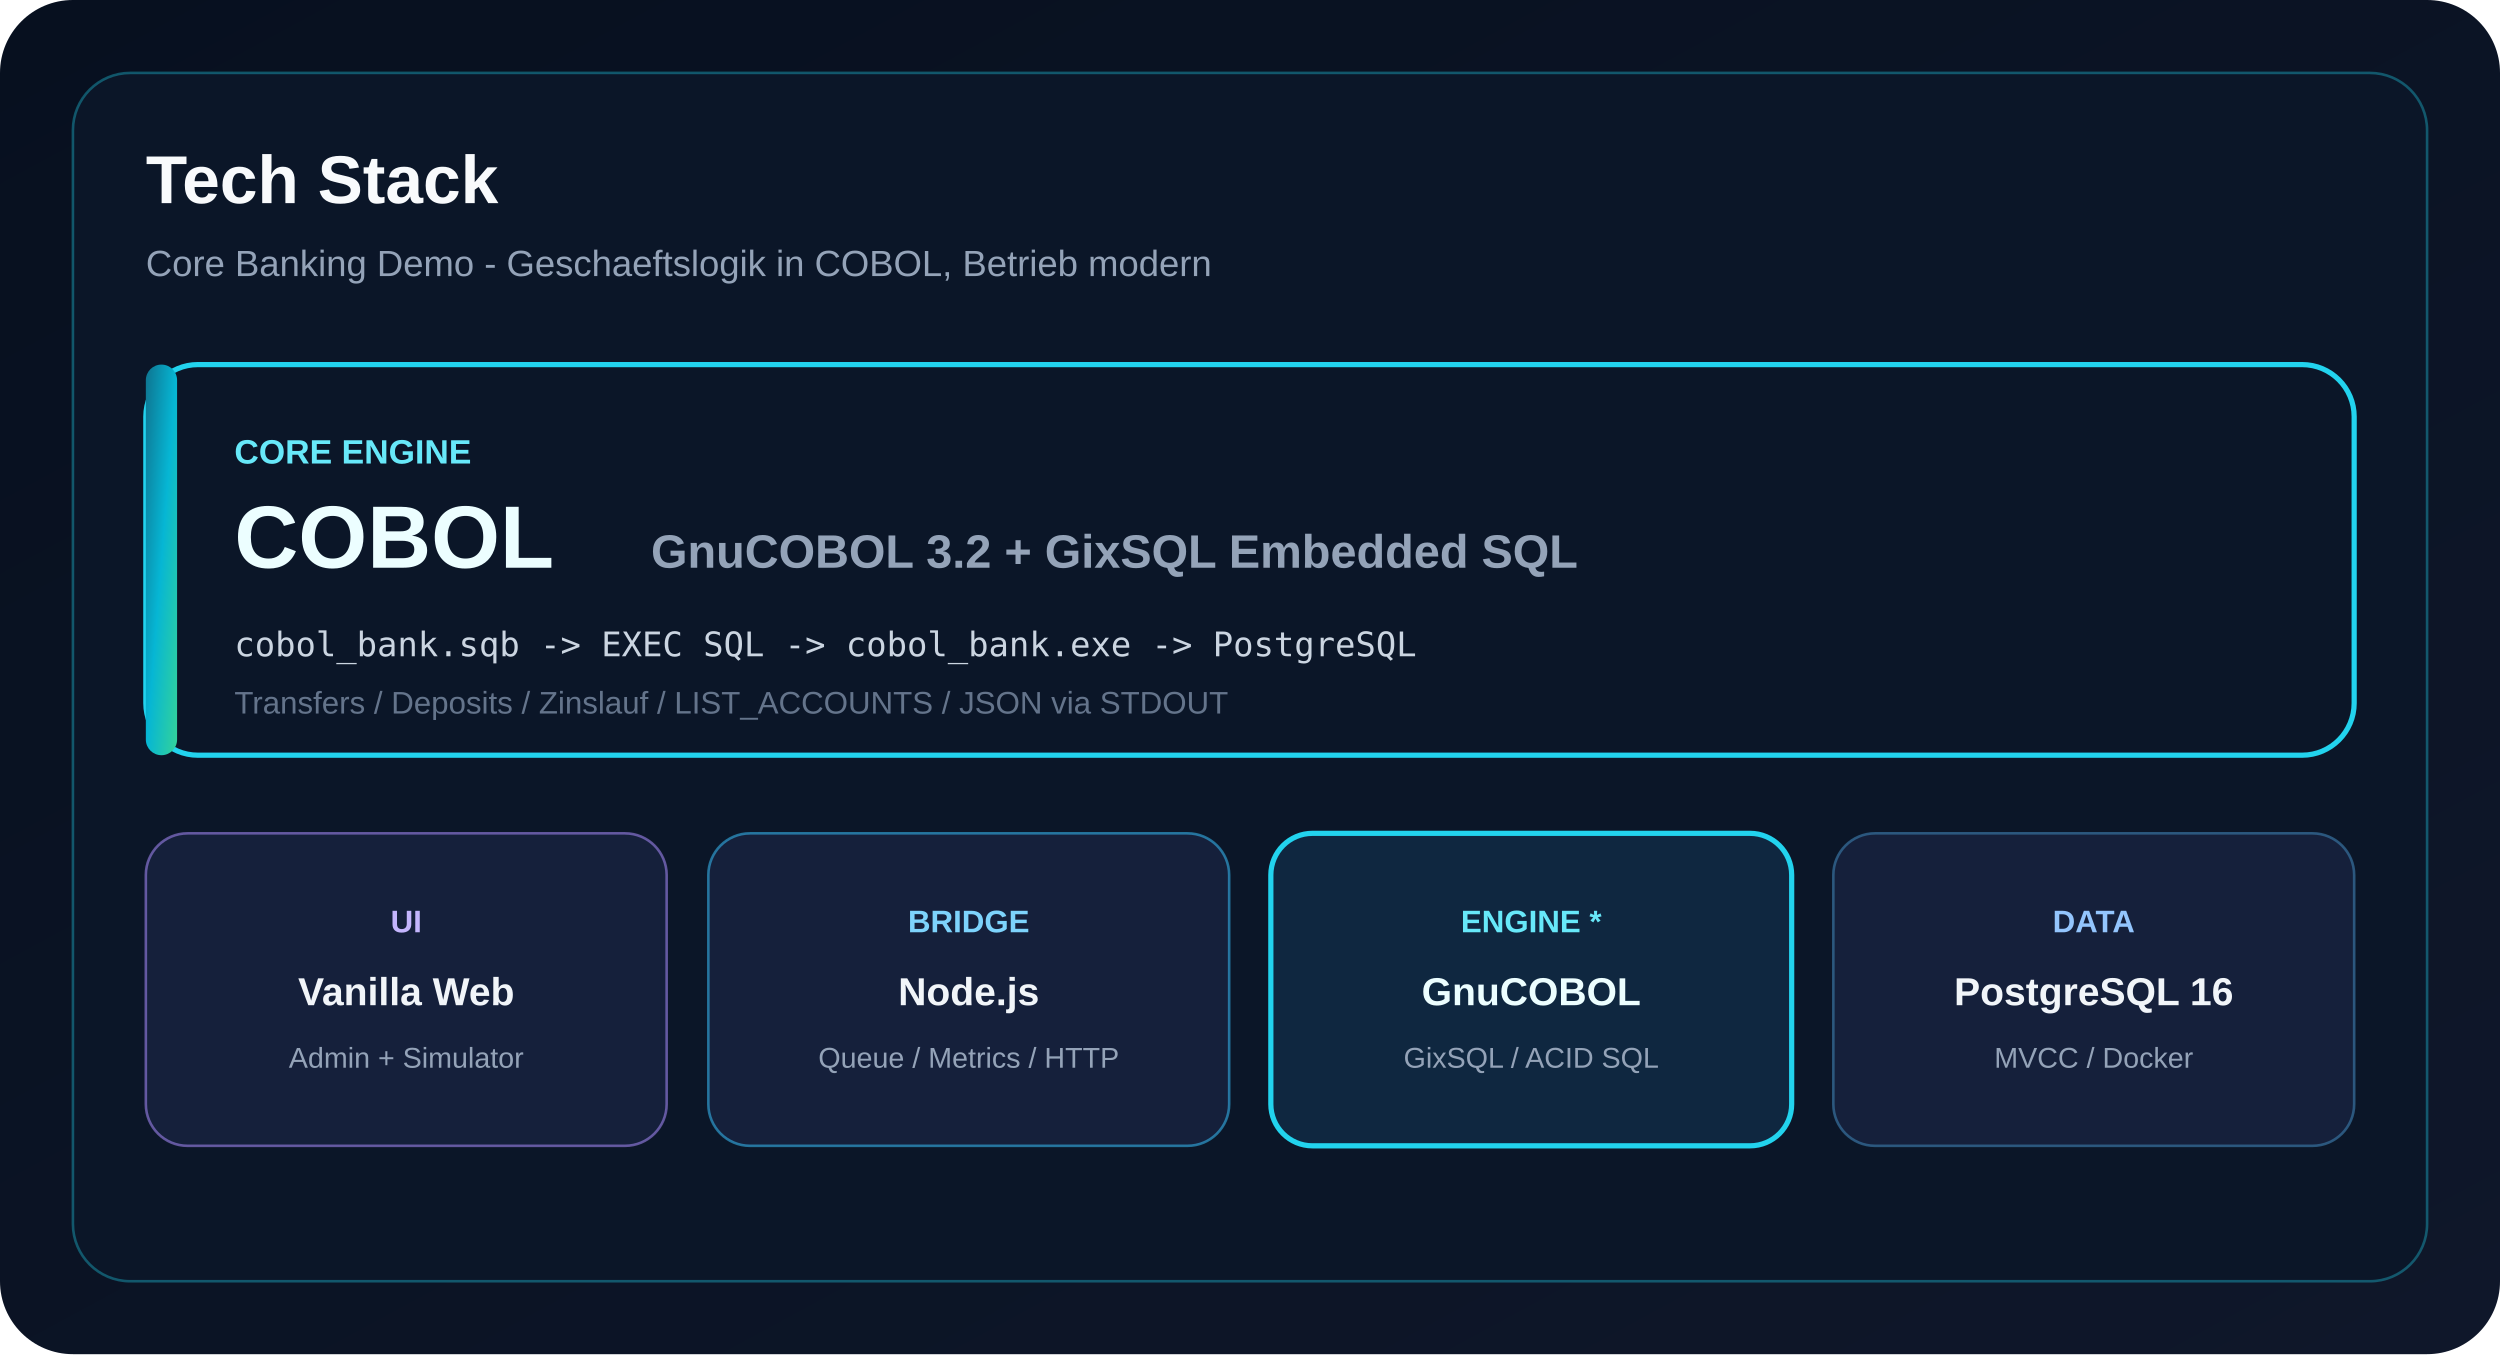
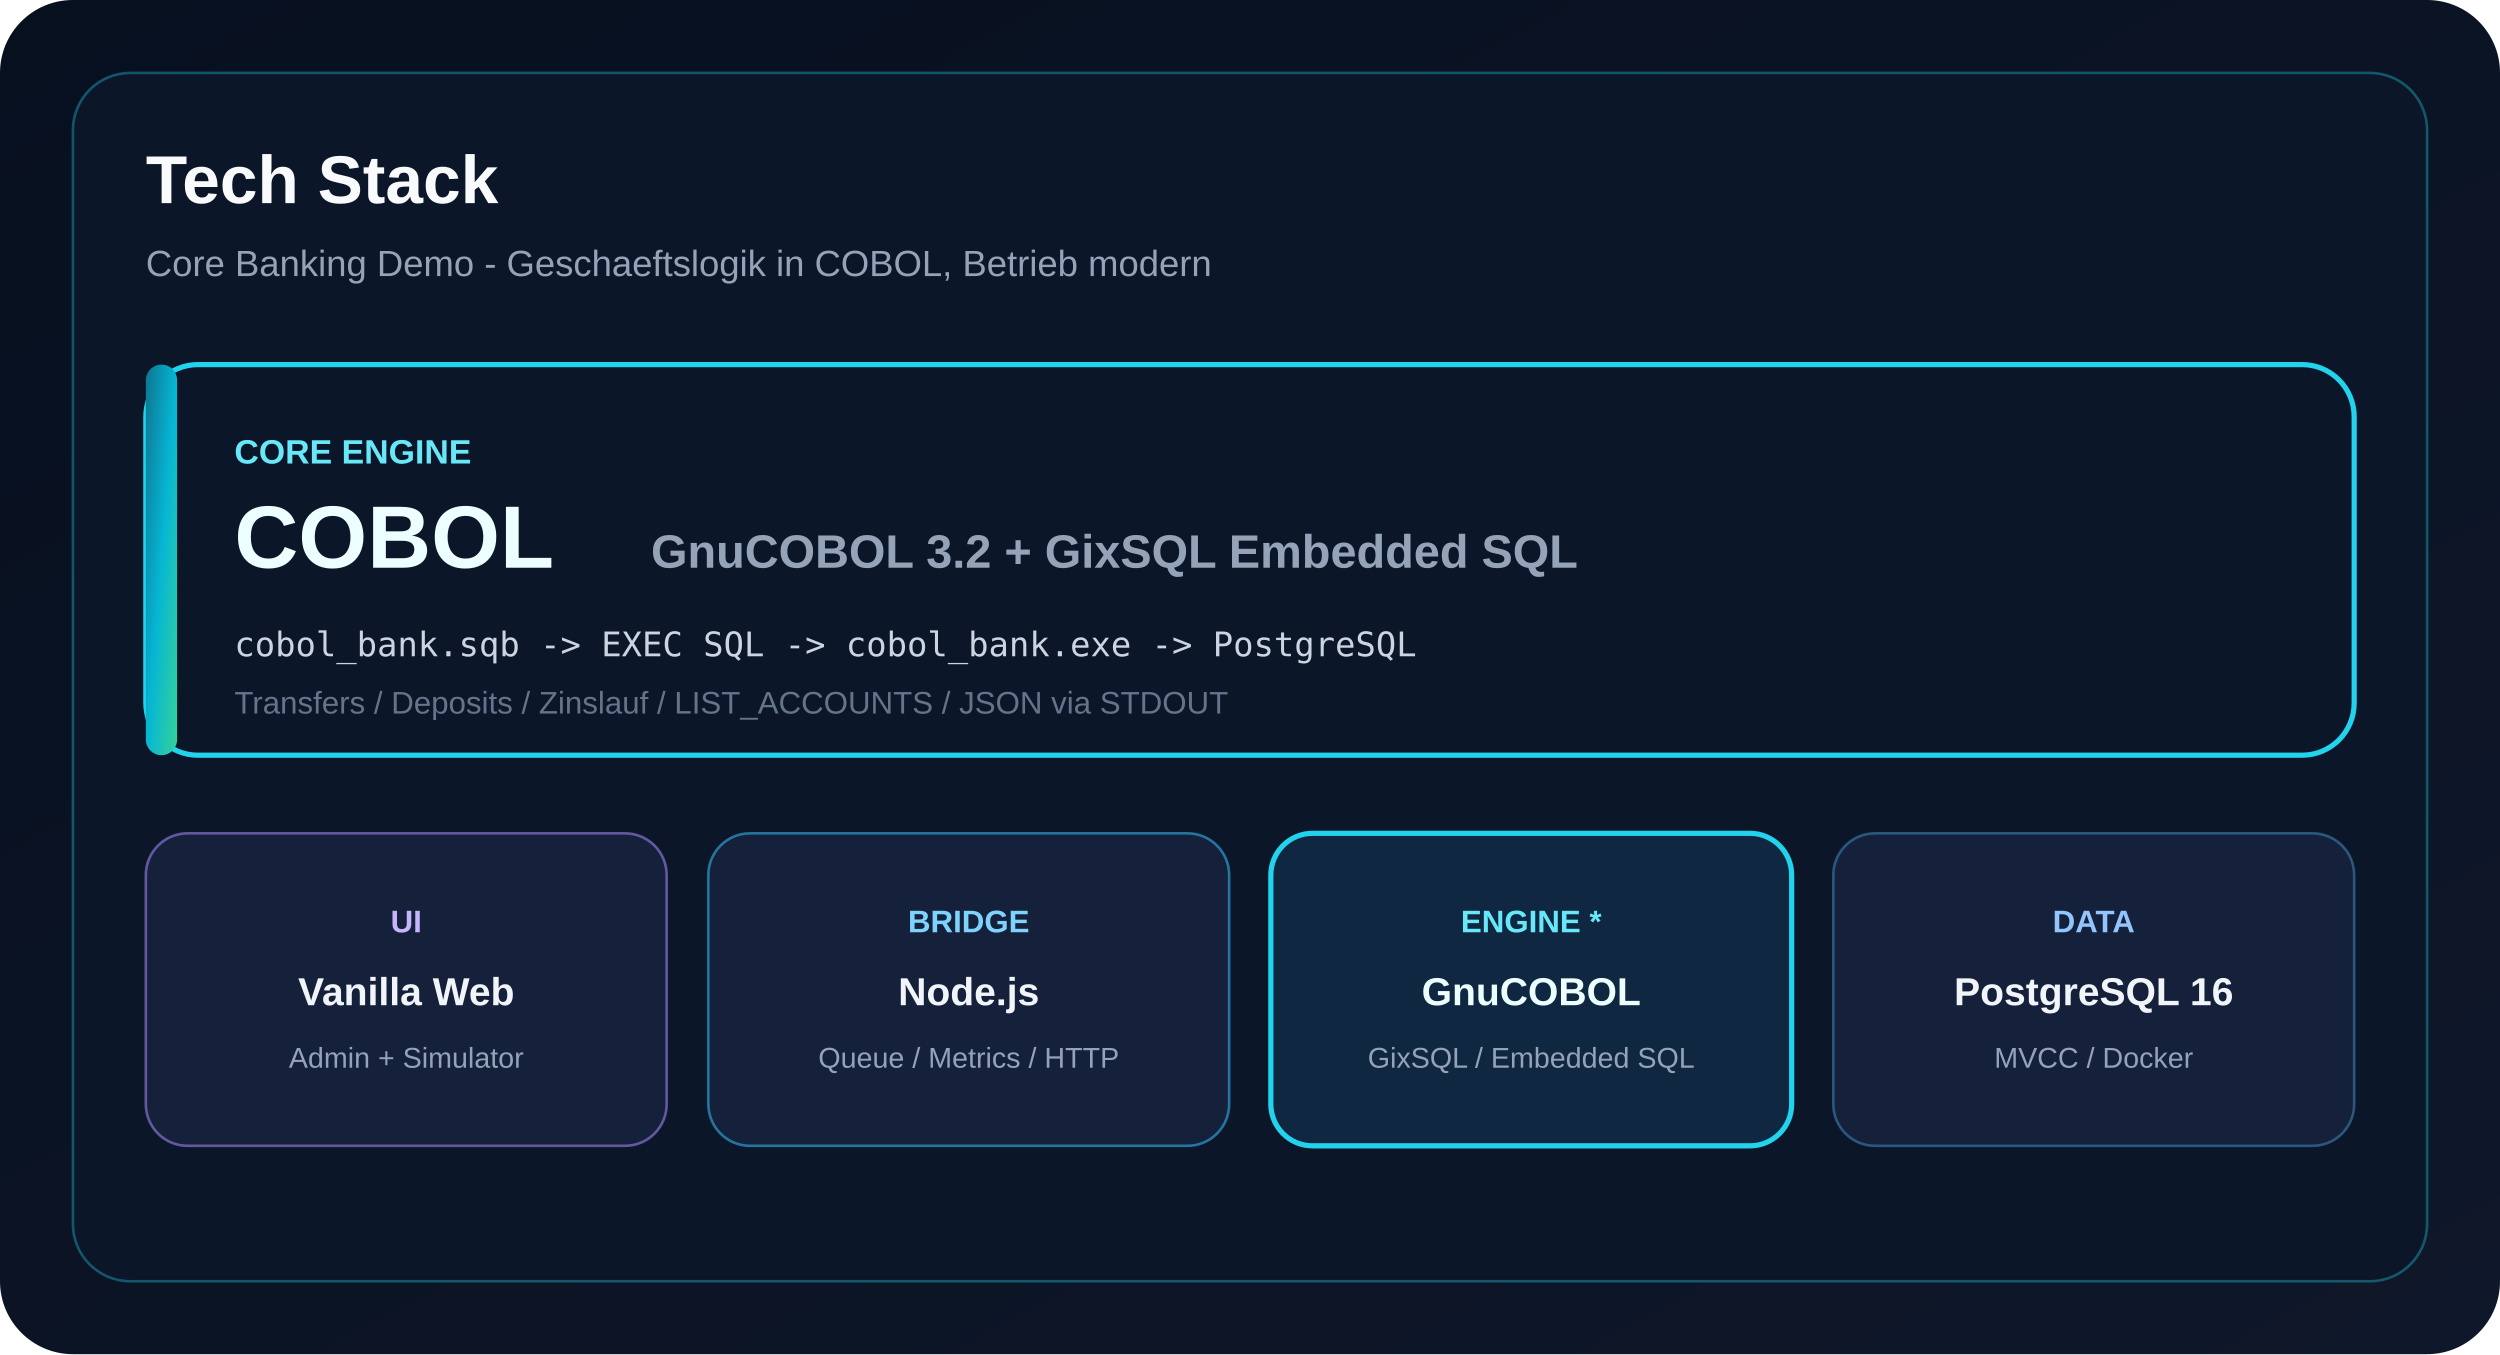
<svg xmlns="http://www.w3.org/2000/svg" width="960" height="520" viewBox="0 0 960 520" role="img" aria-label="COBOL CoreBank Tech Stack">
  <defs>
    <linearGradient id="bg" x1="0" y1="0" x2="1" y2="1">
      <stop offset="0%" stop-color="#07101f" />
      <stop offset="100%" stop-color="#0f172a" />
    </linearGradient>
    <linearGradient id="cobol" x1="0" y1="0" x2="1" y2="1">
      <stop offset="0%" stop-color="#0e7490" />
      <stop offset="50%" stop-color="#06b6d4" />
      <stop offset="100%" stop-color="#34d399" />
    </linearGradient>
  </defs>
  <rect width="960" height="520" rx="28" fill="url(#bg)" />
  <rect x="28" y="28" width="904" height="464" rx="22" fill="#0b1628" stroke="#22d3ee" stroke-opacity="0.35" stroke-width="1" />
  <text x="56" y="78" fill="#f8fafc" font-family="Arial, Helvetica, sans-serif" font-size="26" font-weight="700">Tech Stack</text>
  <text x="56" y="106" fill="#94a3b8" font-family="Arial, Helvetica, sans-serif" font-size="14">Core Banking Demo - Geschaeftslogik in COBOL, Betrieb modern</text>
  <rect x="56" y="140" width="848" height="150" rx="20" fill="#0b1628" stroke="#22d3ee" stroke-width="2" />
  <rect x="56" y="140" width="12" height="150" rx="6" fill="url(#cobol)" />
  <text x="90" y="178" fill="#67e8f9" font-family="Arial, Helvetica, sans-serif" font-size="13" font-weight="700">CORE ENGINE</text>
  <text x="90" y="218" fill="#ecfeff" font-family="Arial, Helvetica, sans-serif" font-size="34" font-weight="700">COBOL</text>
  <text x="250" y="218" fill="#94a3b8" font-family="Arial, Helvetica, sans-serif" font-size="18" font-weight="600">GnuCOBOL 3.2 + GixSQL Embedded SQL</text>
  <text x="90" y="252" fill="#cbd5e1" font-family="Consolas, monospace" font-size="13">cobol_bank.sqb  -&gt;  EXEC SQL  -&gt;  cobol_bank.exe  -&gt;  PostgreSQL</text>
  <text x="90" y="274" fill="#64748b" font-family="Arial, Helvetica, sans-serif" font-size="12">Transfers / Deposits / Zinslauf / LIST_ACCOUNTS / JSON via STDOUT</text>
  <rect x="56" y="320" width="200" height="120" rx="16" fill="#15203b" stroke="#a78bfa" stroke-opacity="0.55" />
  <text x="156" y="358" text-anchor="middle" fill="#c4b5fd" font-family="Arial, Helvetica, sans-serif" font-size="12" font-weight="700">UI</text>
  <text x="156" y="386" text-anchor="middle" fill="#f1f5f9" font-family="Arial, Helvetica, sans-serif" font-size="15" font-weight="700">Vanilla Web</text>
  <text x="156" y="410" text-anchor="middle" fill="#94a3b8" font-family="Arial, Helvetica, sans-serif" font-size="11">Admin + Simulator</text>
  <rect x="272" y="320" width="200" height="120" rx="16" fill="#15203b" stroke="#38bdf8" stroke-opacity="0.55" />
  <text x="372" y="358" text-anchor="middle" fill="#7dd3fc" font-family="Arial, Helvetica, sans-serif" font-size="12" font-weight="700">BRIDGE</text>
  <text x="372" y="386" text-anchor="middle" fill="#f1f5f9" font-family="Arial, Helvetica, sans-serif" font-size="15" font-weight="700">Node.js</text>
  <text x="372" y="410" text-anchor="middle" fill="#94a3b8" font-family="Arial, Helvetica, sans-serif" font-size="11">Queue / Metrics / HTTP</text>
  <rect x="488" y="320" width="200" height="120" rx="16" fill="#0f2740" stroke="#22d3ee" stroke-width="2" />
  <text x="588" y="358" text-anchor="middle" fill="#67e8f9" font-family="Arial, Helvetica, sans-serif" font-size="12" font-weight="700">ENGINE *</text>
  <text x="588" y="386" text-anchor="middle" fill="#ecfeff" font-family="Arial, Helvetica, sans-serif" font-size="15" font-weight="700">GnuCOBOL</text>
-   <text x="588" y="410" text-anchor="middle" fill="#94a3b8" font-family="Arial, Helvetica, sans-serif" font-size="11">GixSQL / ACID SQL</text>
+   <text x="588" y="410" text-anchor="middle" fill="#94a3b8" font-family="Arial, Helvetica, sans-serif" font-size="11">GixSQL / Embedded SQL</text>
  <rect x="704" y="320" width="200" height="120" rx="16" fill="#15203b" stroke="#336791" stroke-opacity="0.8" />
  <text x="804" y="358" text-anchor="middle" fill="#93c5fd" font-family="Arial, Helvetica, sans-serif" font-size="12" font-weight="700">DATA</text>
  <text x="804" y="386" text-anchor="middle" fill="#f1f5f9" font-family="Arial, Helvetica, sans-serif" font-size="15" font-weight="700">PostgreSQL 16</text>
  <text x="804" y="410" text-anchor="middle" fill="#94a3b8" font-family="Arial, Helvetica, sans-serif" font-size="11">MVCC / Docker</text>
</svg>
